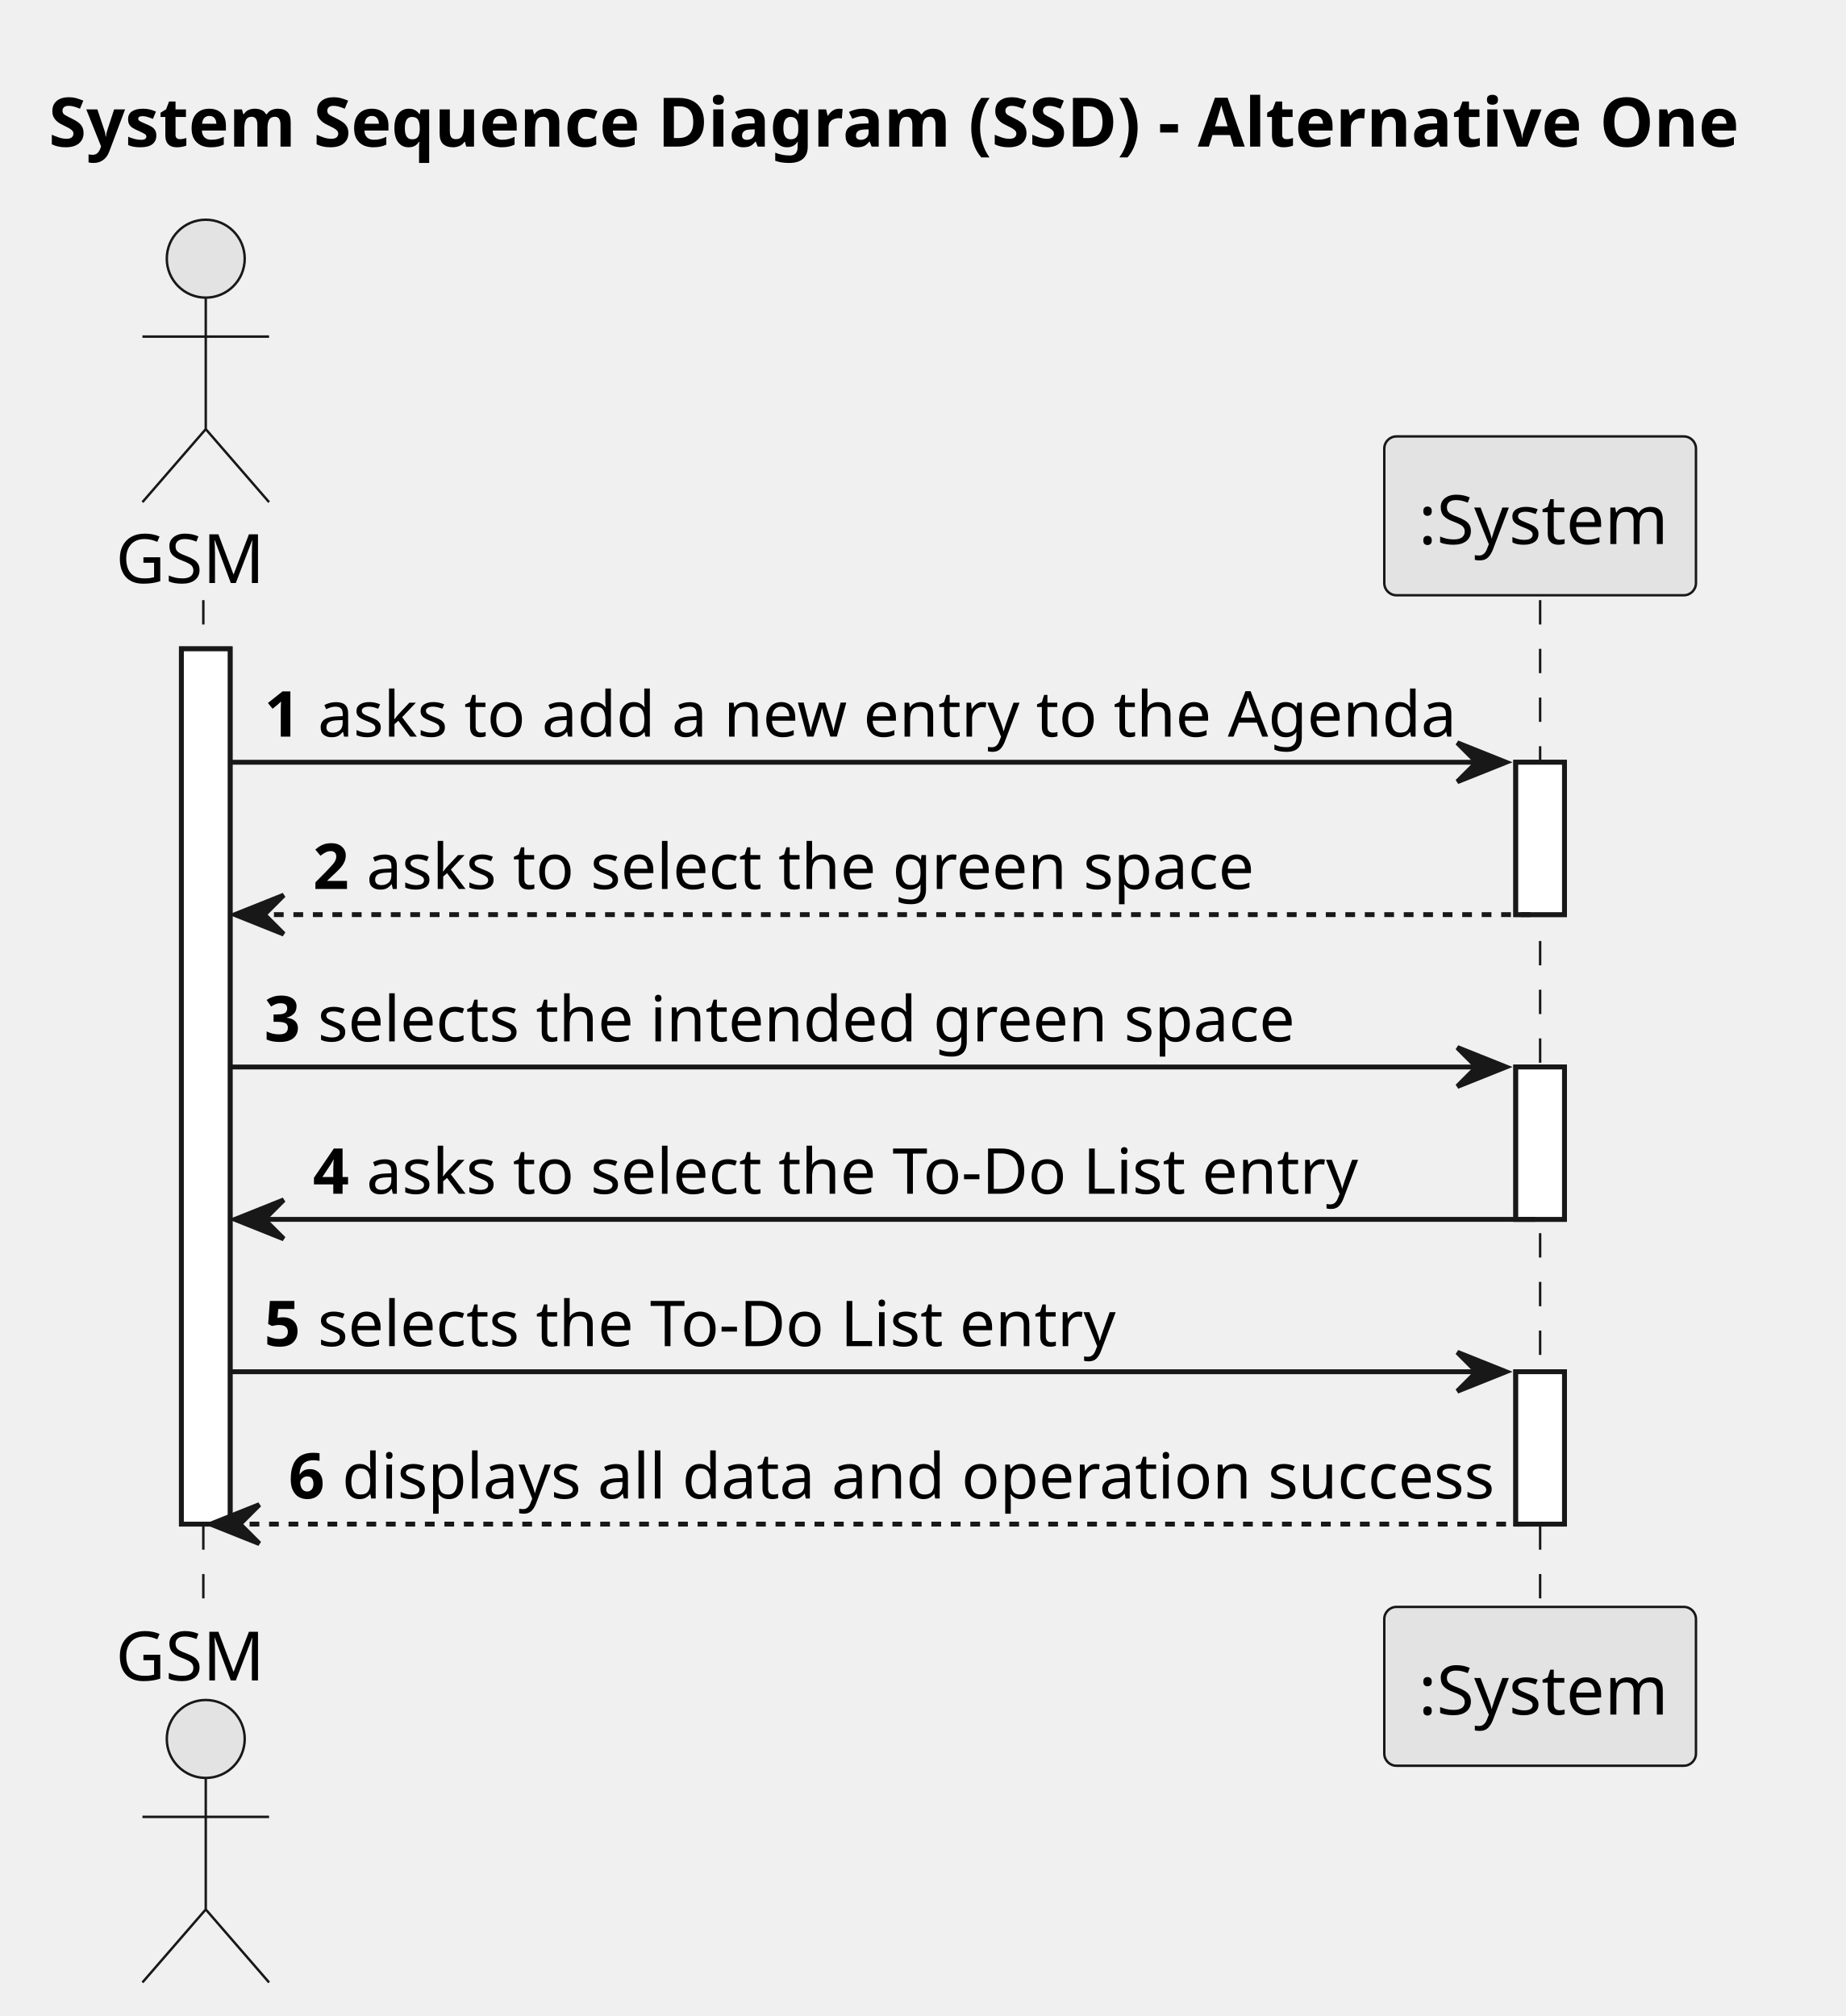
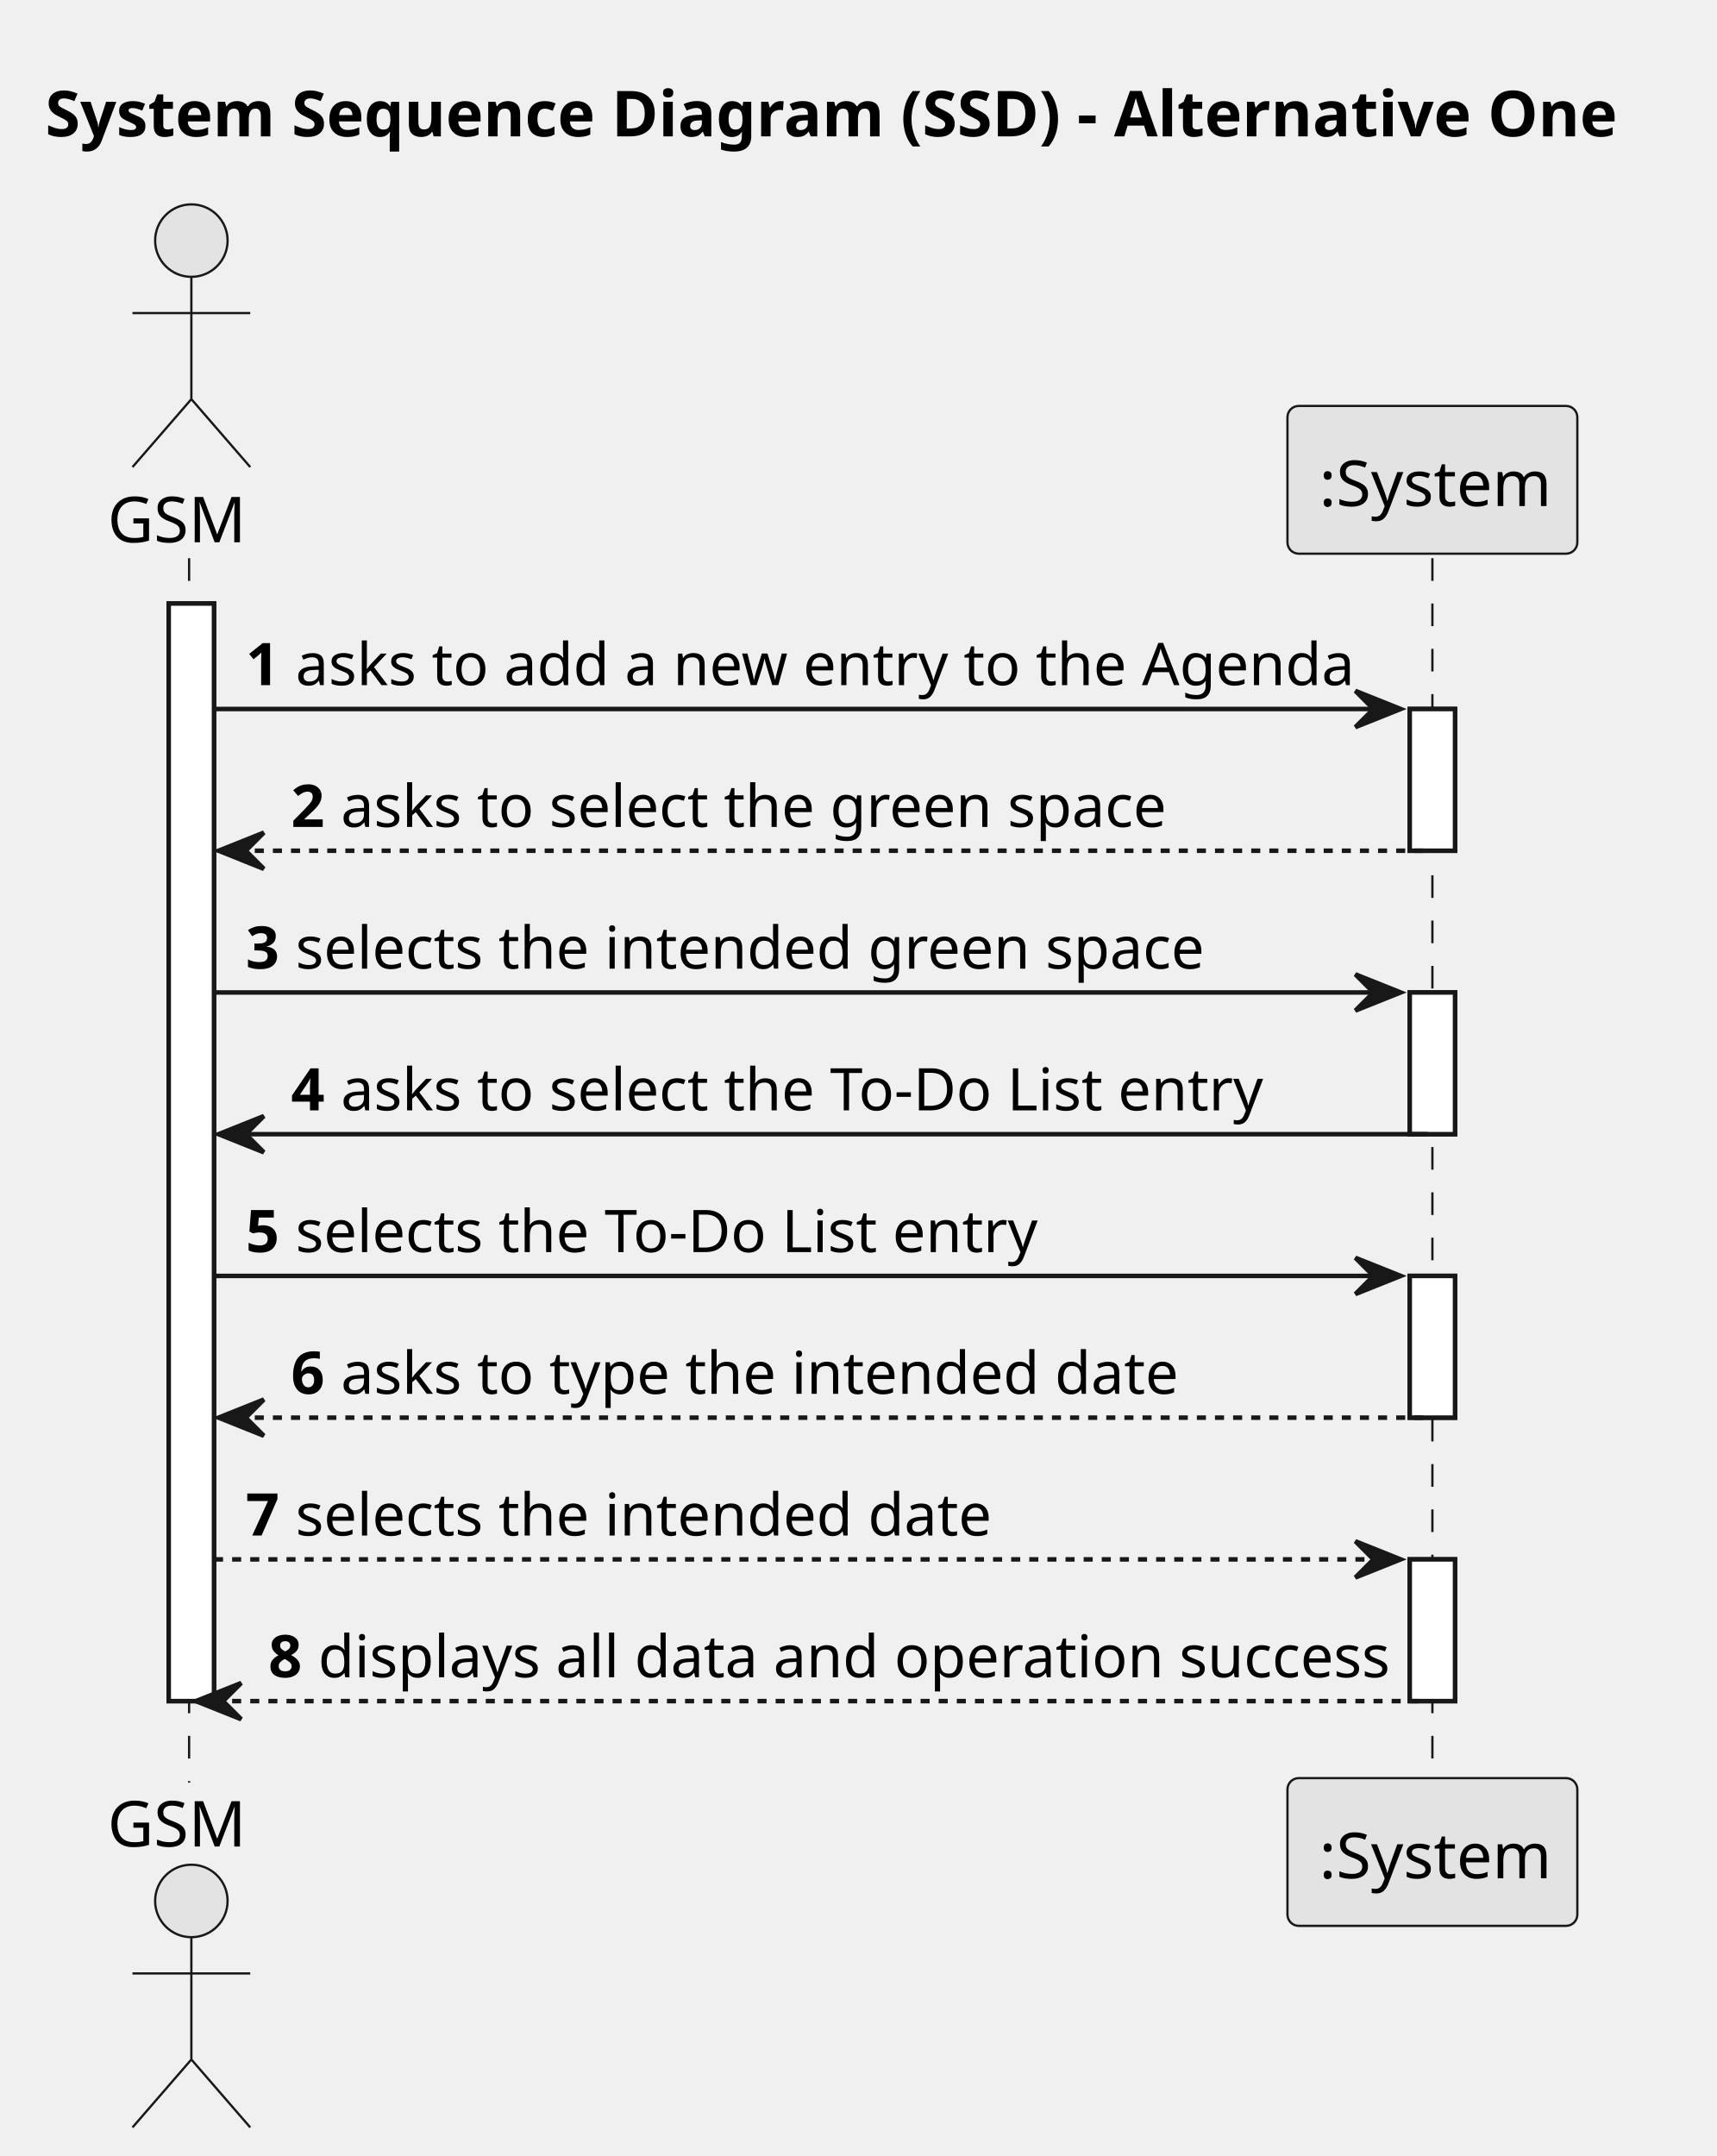
- <svg xmlns="http://www.w3.org/2000/svg" contentStyleType="text/css" height="414px" preserveAspectRatio="none" style="width:379px;height:414px;background:#FFFFFF;" version="1.1" viewBox="0 0 379 414" width="379px" zoomAndPan="magnify">
+ <svg xmlns="http://www.w3.org/2000/svg" contentStyleType="text/css" height="476px" preserveAspectRatio="none" style="width:379px;height:476px;background:#FFFFFF;" version="1.1" viewBox="0 0 379 476" width="379px" zoomAndPan="magnify">
  <defs />
  <g>
    <text fill="#000000" font-family="sans-serif" font-size="14" font-weight="bold" lengthAdjust="spacing" textLength="351" x="10" y="30.107">System Sequence Diagram (SSD) - Alternative One</text>
-     <rect fill="#FFFFFF" height="179.746" style="stroke:#181818;stroke-width:1.0;" width="10" x="37.25" y="133.242" />
+     <rect fill="#FFFFFF" height="242.328" style="stroke:#181818;stroke-width:1.0;" width="10" x="37.25" y="133.242" />
    <rect fill="#FFFFFF" height="31.291" style="stroke:#181818;stroke-width:1.0;" width="10" x="311.25" y="156.533" />
    <rect fill="#FFFFFF" height="31.291" style="stroke:#181818;stroke-width:1.0;" width="10" x="311.25" y="219.115" />
    <rect fill="#FFFFFF" height="31.291" style="stroke:#181818;stroke-width:1.0;" width="10" x="311.25" y="281.697" />
-     <line style="stroke:#181818;stroke-width:0.5;stroke-dasharray:5.0,5.0;" x1="41.75" x2="41.75" y1="123.242" y2="330.988" />
-     <line style="stroke:#181818;stroke-width:0.5;stroke-dasharray:5.0,5.0;" x1="316.25" x2="316.25" y1="123.242" y2="330.988" />
+     <rect fill="#FFFFFF" height="31.291" style="stroke:#181818;stroke-width:1.0;" width="10" x="311.25" y="344.279" />
+     <line style="stroke:#181818;stroke-width:0.5;stroke-dasharray:5.0,5.0;" x1="41.75" x2="41.75" y1="123.242" y2="393.57" />
+     <line style="stroke:#181818;stroke-width:0.5;stroke-dasharray:5.0,5.0;" x1="316.25" x2="316.25" y1="123.242" y2="393.57" />
    <text fill="#000000" font-family="sans-serif" font-size="14" lengthAdjust="spacing" textLength="31" x="23.75" y="119.728">GSM</text>
    <ellipse cx="42.25" cy="53.121" fill="#E3E3E3" rx="8" ry="8" style="stroke:#181818;stroke-width:0.5;" />
    <path d="M42.25,61.121 L42.25,88.121 M29.25,69.121 L55.25,69.121 M42.25,88.121 L29.25,103.121 M42.25,88.121 L55.25,103.121 " fill="none" style="stroke:#181818;stroke-width:0.5;" />
-     <text fill="#000000" font-family="sans-serif" font-size="14" lengthAdjust="spacing" textLength="31" x="23.75" y="345.096">GSM</text>
-     <ellipse cx="42.25" cy="357.109" fill="#E3E3E3" rx="8" ry="8" style="stroke:#181818;stroke-width:0.5;" />
-     <path d="M42.25,365.109 L42.25,392.109 M29.25,373.109 L55.25,373.109 M42.25,392.109 L29.25,407.109 M42.25,392.109 L55.25,407.109 " fill="none" style="stroke:#181818;stroke-width:0.5;" />
+     <text fill="#000000" font-family="sans-serif" font-size="14" lengthAdjust="spacing" textLength="31" x="23.75" y="407.678">GSM</text>
+     <ellipse cx="42.25" cy="419.691" fill="#E3E3E3" rx="8" ry="8" style="stroke:#181818;stroke-width:0.5;" />
+     <path d="M42.25,427.691 L42.25,454.691 M29.25,435.691 L55.25,435.691 M42.25,454.691 L29.25,469.691 M42.25,454.691 L55.25,469.691 " fill="none" style="stroke:#181818;stroke-width:0.5;" />
    <rect fill="#E3E3E3" height="32.621" rx="2.5" ry="2.5" style="stroke:#181818;stroke-width:0.5;" width="64" x="284.25" y="89.621" />
    <text fill="#000000" font-family="sans-serif" font-size="14" lengthAdjust="spacing" textLength="50" x="291.25" y="111.728">:System</text>
-     <rect fill="#E3E3E3" height="32.621" rx="2.5" ry="2.5" style="stroke:#181818;stroke-width:0.5;" width="64" x="284.25" y="329.988" />
-     <text fill="#000000" font-family="sans-serif" font-size="14" lengthAdjust="spacing" textLength="50" x="291.25" y="352.096">:System</text>
-     <rect fill="#FFFFFF" height="179.746" style="stroke:#181818;stroke-width:1.0;" width="10" x="37.25" y="133.242" />
+     <rect fill="#E3E3E3" height="32.621" rx="2.5" ry="2.5" style="stroke:#181818;stroke-width:0.5;" width="64" x="284.25" y="392.57" />
+     <text fill="#000000" font-family="sans-serif" font-size="14" lengthAdjust="spacing" textLength="50" x="291.25" y="414.678">:System</text>
+     <rect fill="#FFFFFF" height="242.328" style="stroke:#181818;stroke-width:1.0;" width="10" x="37.25" y="133.242" />
    <rect fill="#FFFFFF" height="31.291" style="stroke:#181818;stroke-width:1.0;" width="10" x="311.25" y="156.533" />
    <rect fill="#FFFFFF" height="31.291" style="stroke:#181818;stroke-width:1.0;" width="10" x="311.25" y="219.115" />
    <rect fill="#FFFFFF" height="31.291" style="stroke:#181818;stroke-width:1.0;" width="10" x="311.25" y="281.697" />
+     <rect fill="#FFFFFF" height="31.291" style="stroke:#181818;stroke-width:1.0;" width="10" x="311.25" y="344.279" />
    <polygon fill="#181818" points="299.25,152.533,309.25,156.533,299.25,160.533,303.25,156.533" style="stroke:#181818;stroke-width:1.0;" />
    <line style="stroke:#181818;stroke-width:1.0;" x1="47.25" x2="305.25" y1="156.533" y2="156.533" />
    <text fill="#000000" font-family="sans-serif" font-size="13" font-weight="bold" lengthAdjust="spacing" textLength="7" x="54.25" y="151.27">1</text>
    <text fill="#000000" font-family="sans-serif" font-size="13" lengthAdjust="spacing" textLength="224" x="65.25" y="151.27">asks to add a new entry to the Agenda</text>
    <polygon fill="#181818" points="58.25,183.824,48.25,187.824,58.25,191.824,54.25,187.824" style="stroke:#181818;stroke-width:1.0;" />
    <line style="stroke:#181818;stroke-width:1.0;stroke-dasharray:2.0,2.0;" x1="52.25" x2="315.25" y1="187.824" y2="187.824" />
    <text fill="#000000" font-family="sans-serif" font-size="13" font-weight="bold" lengthAdjust="spacing" textLength="7" x="64.25" y="182.561">2</text>
    <text fill="#000000" font-family="sans-serif" font-size="13" lengthAdjust="spacing" textLength="179" x="75.25" y="182.561">asks to select the green space</text>
    <polygon fill="#181818" points="299.25,215.115,309.25,219.115,299.25,223.115,303.25,219.115" style="stroke:#181818;stroke-width:1.0;" />
    <line style="stroke:#181818;stroke-width:1.0;" x1="47.25" x2="305.25" y1="219.115" y2="219.115" />
    <text fill="#000000" font-family="sans-serif" font-size="13" font-weight="bold" lengthAdjust="spacing" textLength="7" x="54.25" y="213.852">3</text>
    <text fill="#000000" font-family="sans-serif" font-size="13" lengthAdjust="spacing" textLength="192" x="65.25" y="213.852">selects the intended green space</text>
    <polygon fill="#181818" points="58.25,246.406,48.25,250.406,58.25,254.406,54.25,250.406" style="stroke:#181818;stroke-width:1.0;" />
    <line style="stroke:#181818;stroke-width:1.0;" x1="52.25" x2="315.25" y1="250.406" y2="250.406" />
    <text fill="#000000" font-family="sans-serif" font-size="13" font-weight="bold" lengthAdjust="spacing" textLength="7" x="64.25" y="245.144">4</text>
    <text fill="#000000" font-family="sans-serif" font-size="13" lengthAdjust="spacing" textLength="200" x="75.25" y="245.144">asks to select the To-Do List entry</text>
    <polygon fill="#181818" points="299.25,277.697,309.25,281.697,299.25,285.697,303.25,281.697" style="stroke:#181818;stroke-width:1.0;" />
    <line style="stroke:#181818;stroke-width:1.0;" x1="47.25" x2="305.25" y1="281.697" y2="281.697" />
    <text fill="#000000" font-family="sans-serif" font-size="13" font-weight="bold" lengthAdjust="spacing" textLength="7" x="54.25" y="276.435">5</text>
    <text fill="#000000" font-family="sans-serif" font-size="13" lengthAdjust="spacing" textLength="160" x="65.25" y="276.435">selects the To-Do List entry</text>
-     <polygon fill="#181818" points="53.25,308.988,43.25,312.988,53.25,316.988,49.25,312.988" style="stroke:#181818;stroke-width:1.0;" />
-     <line style="stroke:#181818;stroke-width:1.0;stroke-dasharray:2.0,2.0;" x1="47.25" x2="315.25" y1="312.988" y2="312.988" />
-     <text fill="#000000" font-family="sans-serif" font-size="13" font-weight="bold" lengthAdjust="spacing" textLength="7" x="59.25" y="307.726">6</text>
-     <text fill="#000000" font-family="sans-serif" font-size="13" lengthAdjust="spacing" textLength="229" x="70.25" y="307.726">displays all data and operation success</text>
+     <polygon fill="#181818" points="58.25,308.988,48.25,312.988,58.25,316.988,54.25,312.988" style="stroke:#181818;stroke-width:1.0;" />
+     <line style="stroke:#181818;stroke-width:1.0;stroke-dasharray:2.0,2.0;" x1="52.25" x2="315.25" y1="312.988" y2="312.988" />
+     <text fill="#000000" font-family="sans-serif" font-size="13" font-weight="bold" lengthAdjust="spacing" textLength="7" x="64.25" y="307.726">6</text>
+     <text fill="#000000" font-family="sans-serif" font-size="13" lengthAdjust="spacing" textLength="176" x="75.25" y="307.726">asks to type the intended date</text>
+     <polygon fill="#181818" points="299.25,340.279,309.25,344.279,299.25,348.279,303.25,344.279" style="stroke:#181818;stroke-width:1.0;" />
+     <line style="stroke:#181818;stroke-width:1.0;stroke-dasharray:2.0,2.0;" x1="47.25" x2="305.25" y1="344.279" y2="344.279" />
+     <text fill="#000000" font-family="sans-serif" font-size="13" font-weight="bold" lengthAdjust="spacing" textLength="7" x="54.25" y="339.017">7</text>
+     <text fill="#000000" font-family="sans-serif" font-size="13" lengthAdjust="spacing" textLength="146" x="65.25" y="339.017">selects the intended date</text>
+     <polygon fill="#181818" points="53.25,371.57,43.25,375.57,53.25,379.57,49.25,375.57" style="stroke:#181818;stroke-width:1.0;" />
+     <line style="stroke:#181818;stroke-width:1.0;stroke-dasharray:2.0,2.0;" x1="47.25" x2="315.25" y1="375.57" y2="375.57" />
+     <text fill="#000000" font-family="sans-serif" font-size="13" font-weight="bold" lengthAdjust="spacing" textLength="7" x="59.25" y="370.308">8</text>
+     <text fill="#000000" font-family="sans-serif" font-size="13" lengthAdjust="spacing" textLength="229" x="70.25" y="370.308">displays all data and operation success</text>
  </g>
</svg>
